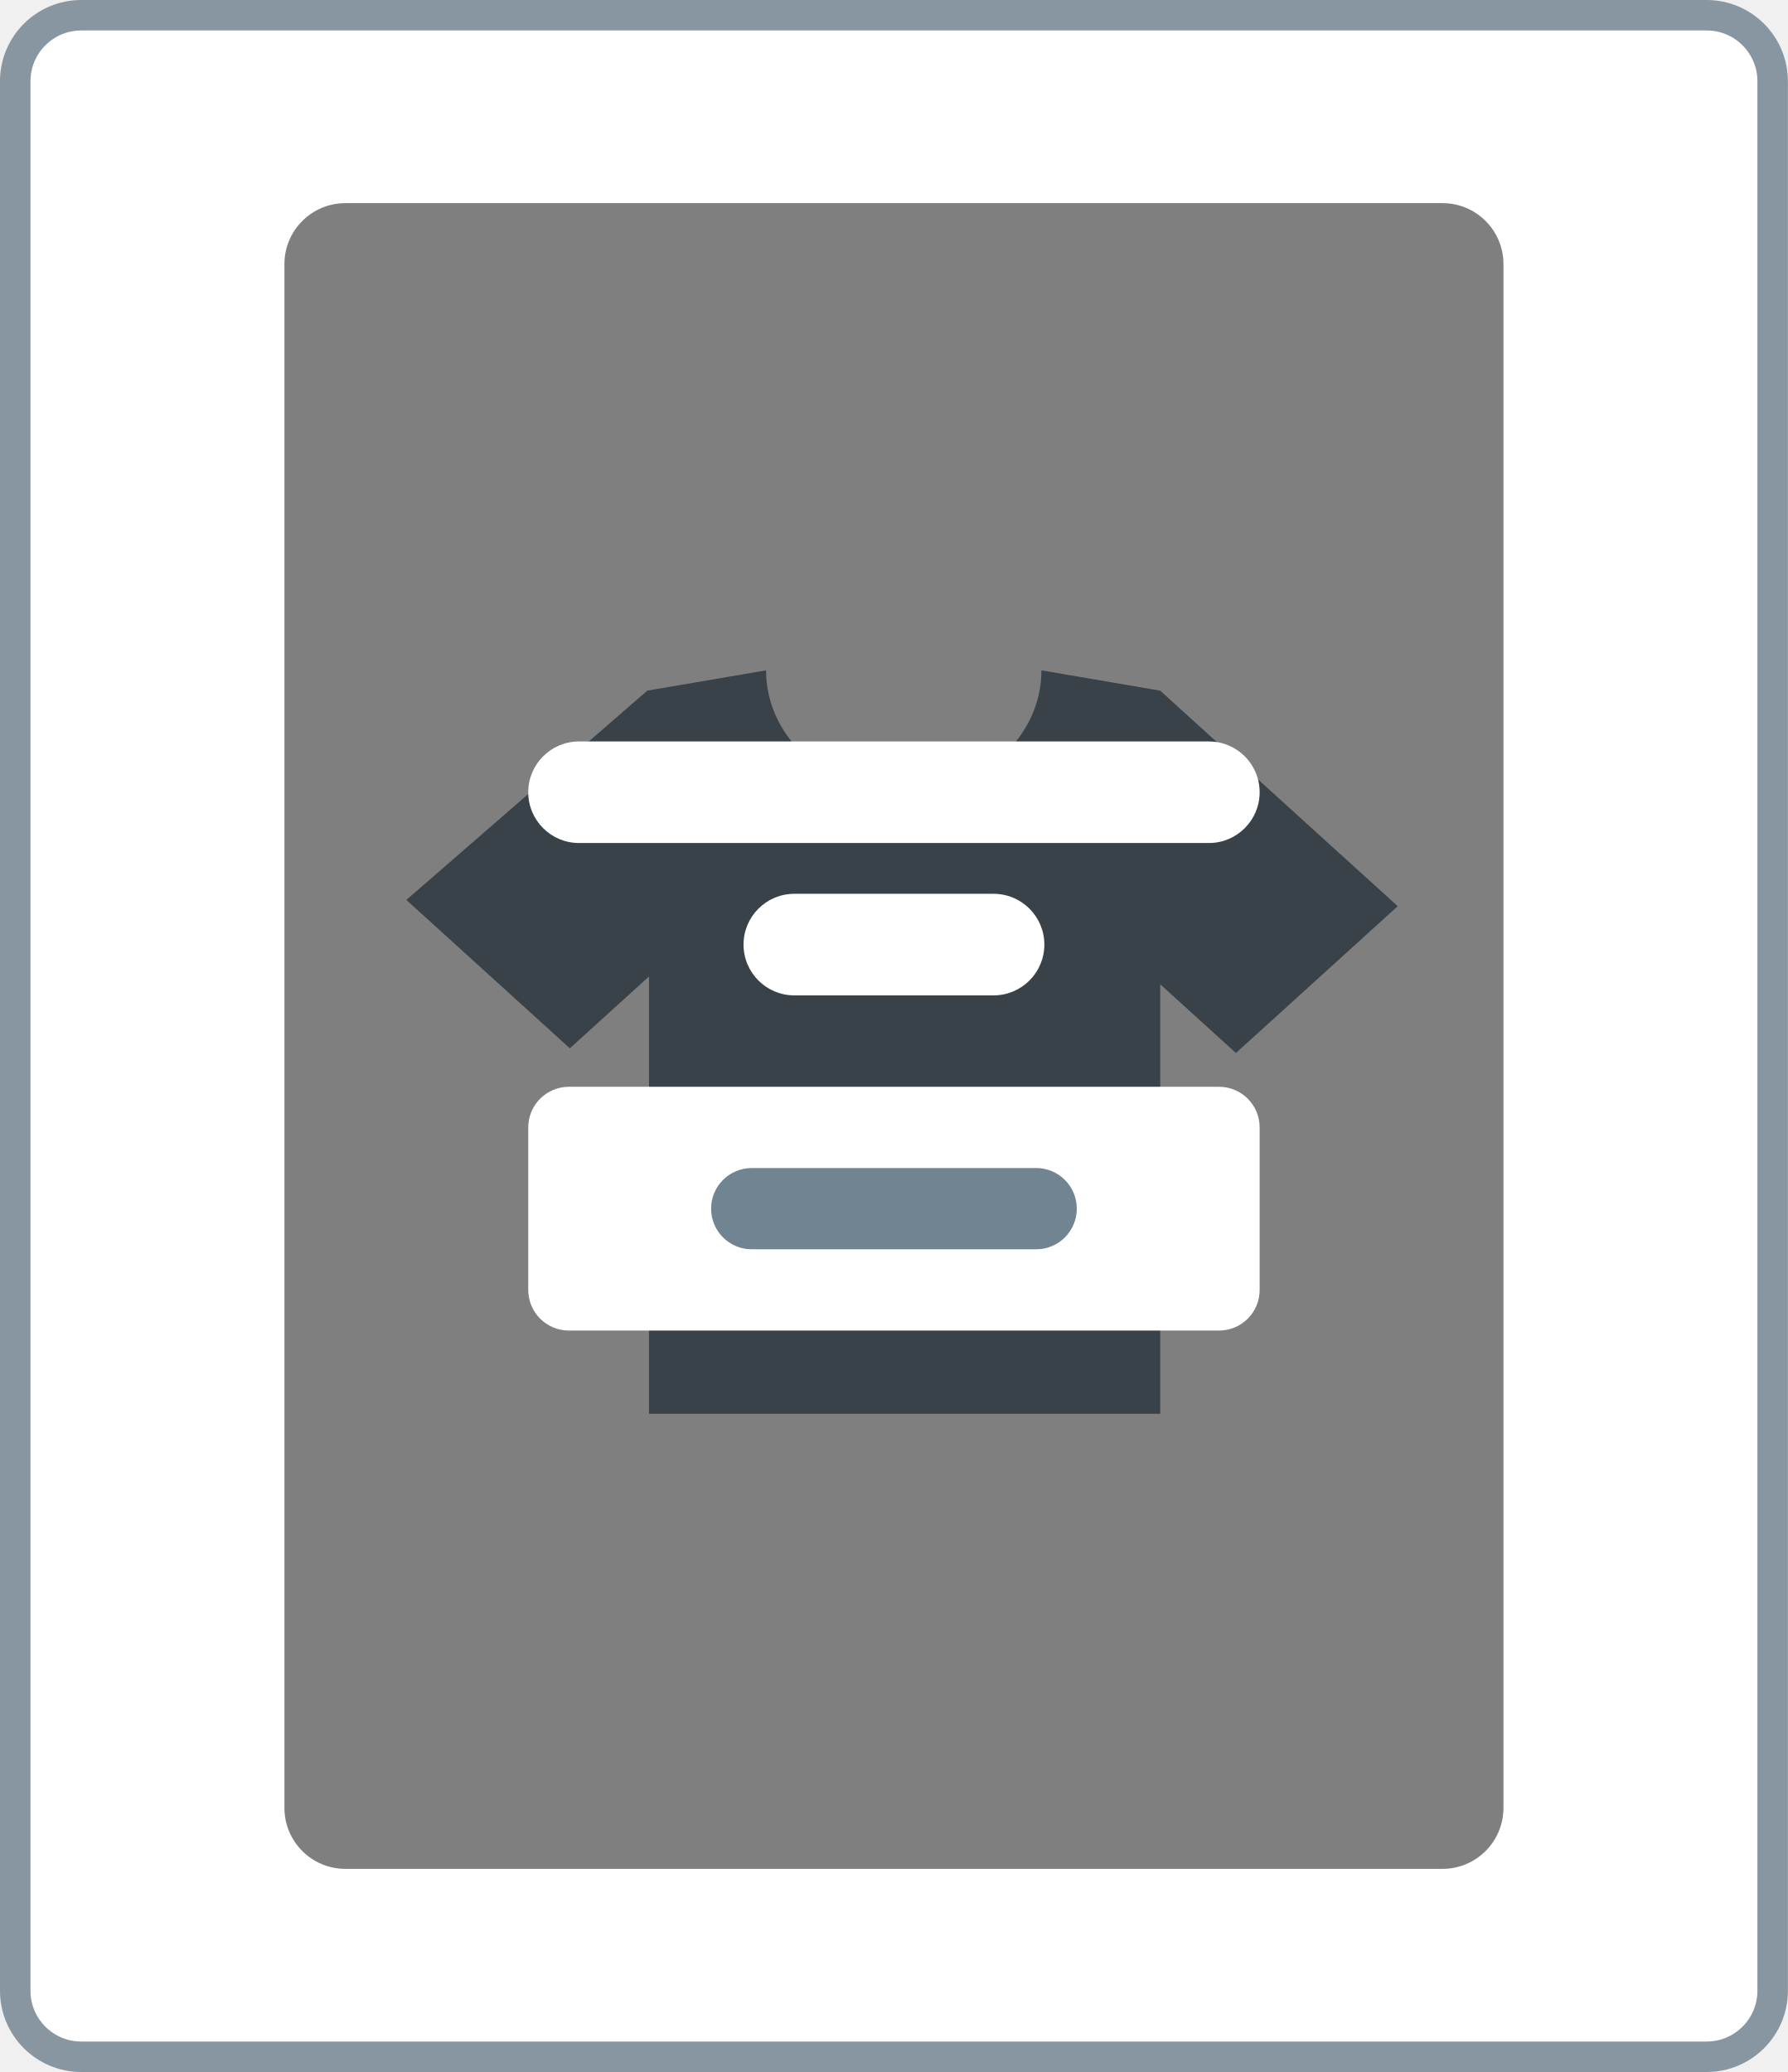
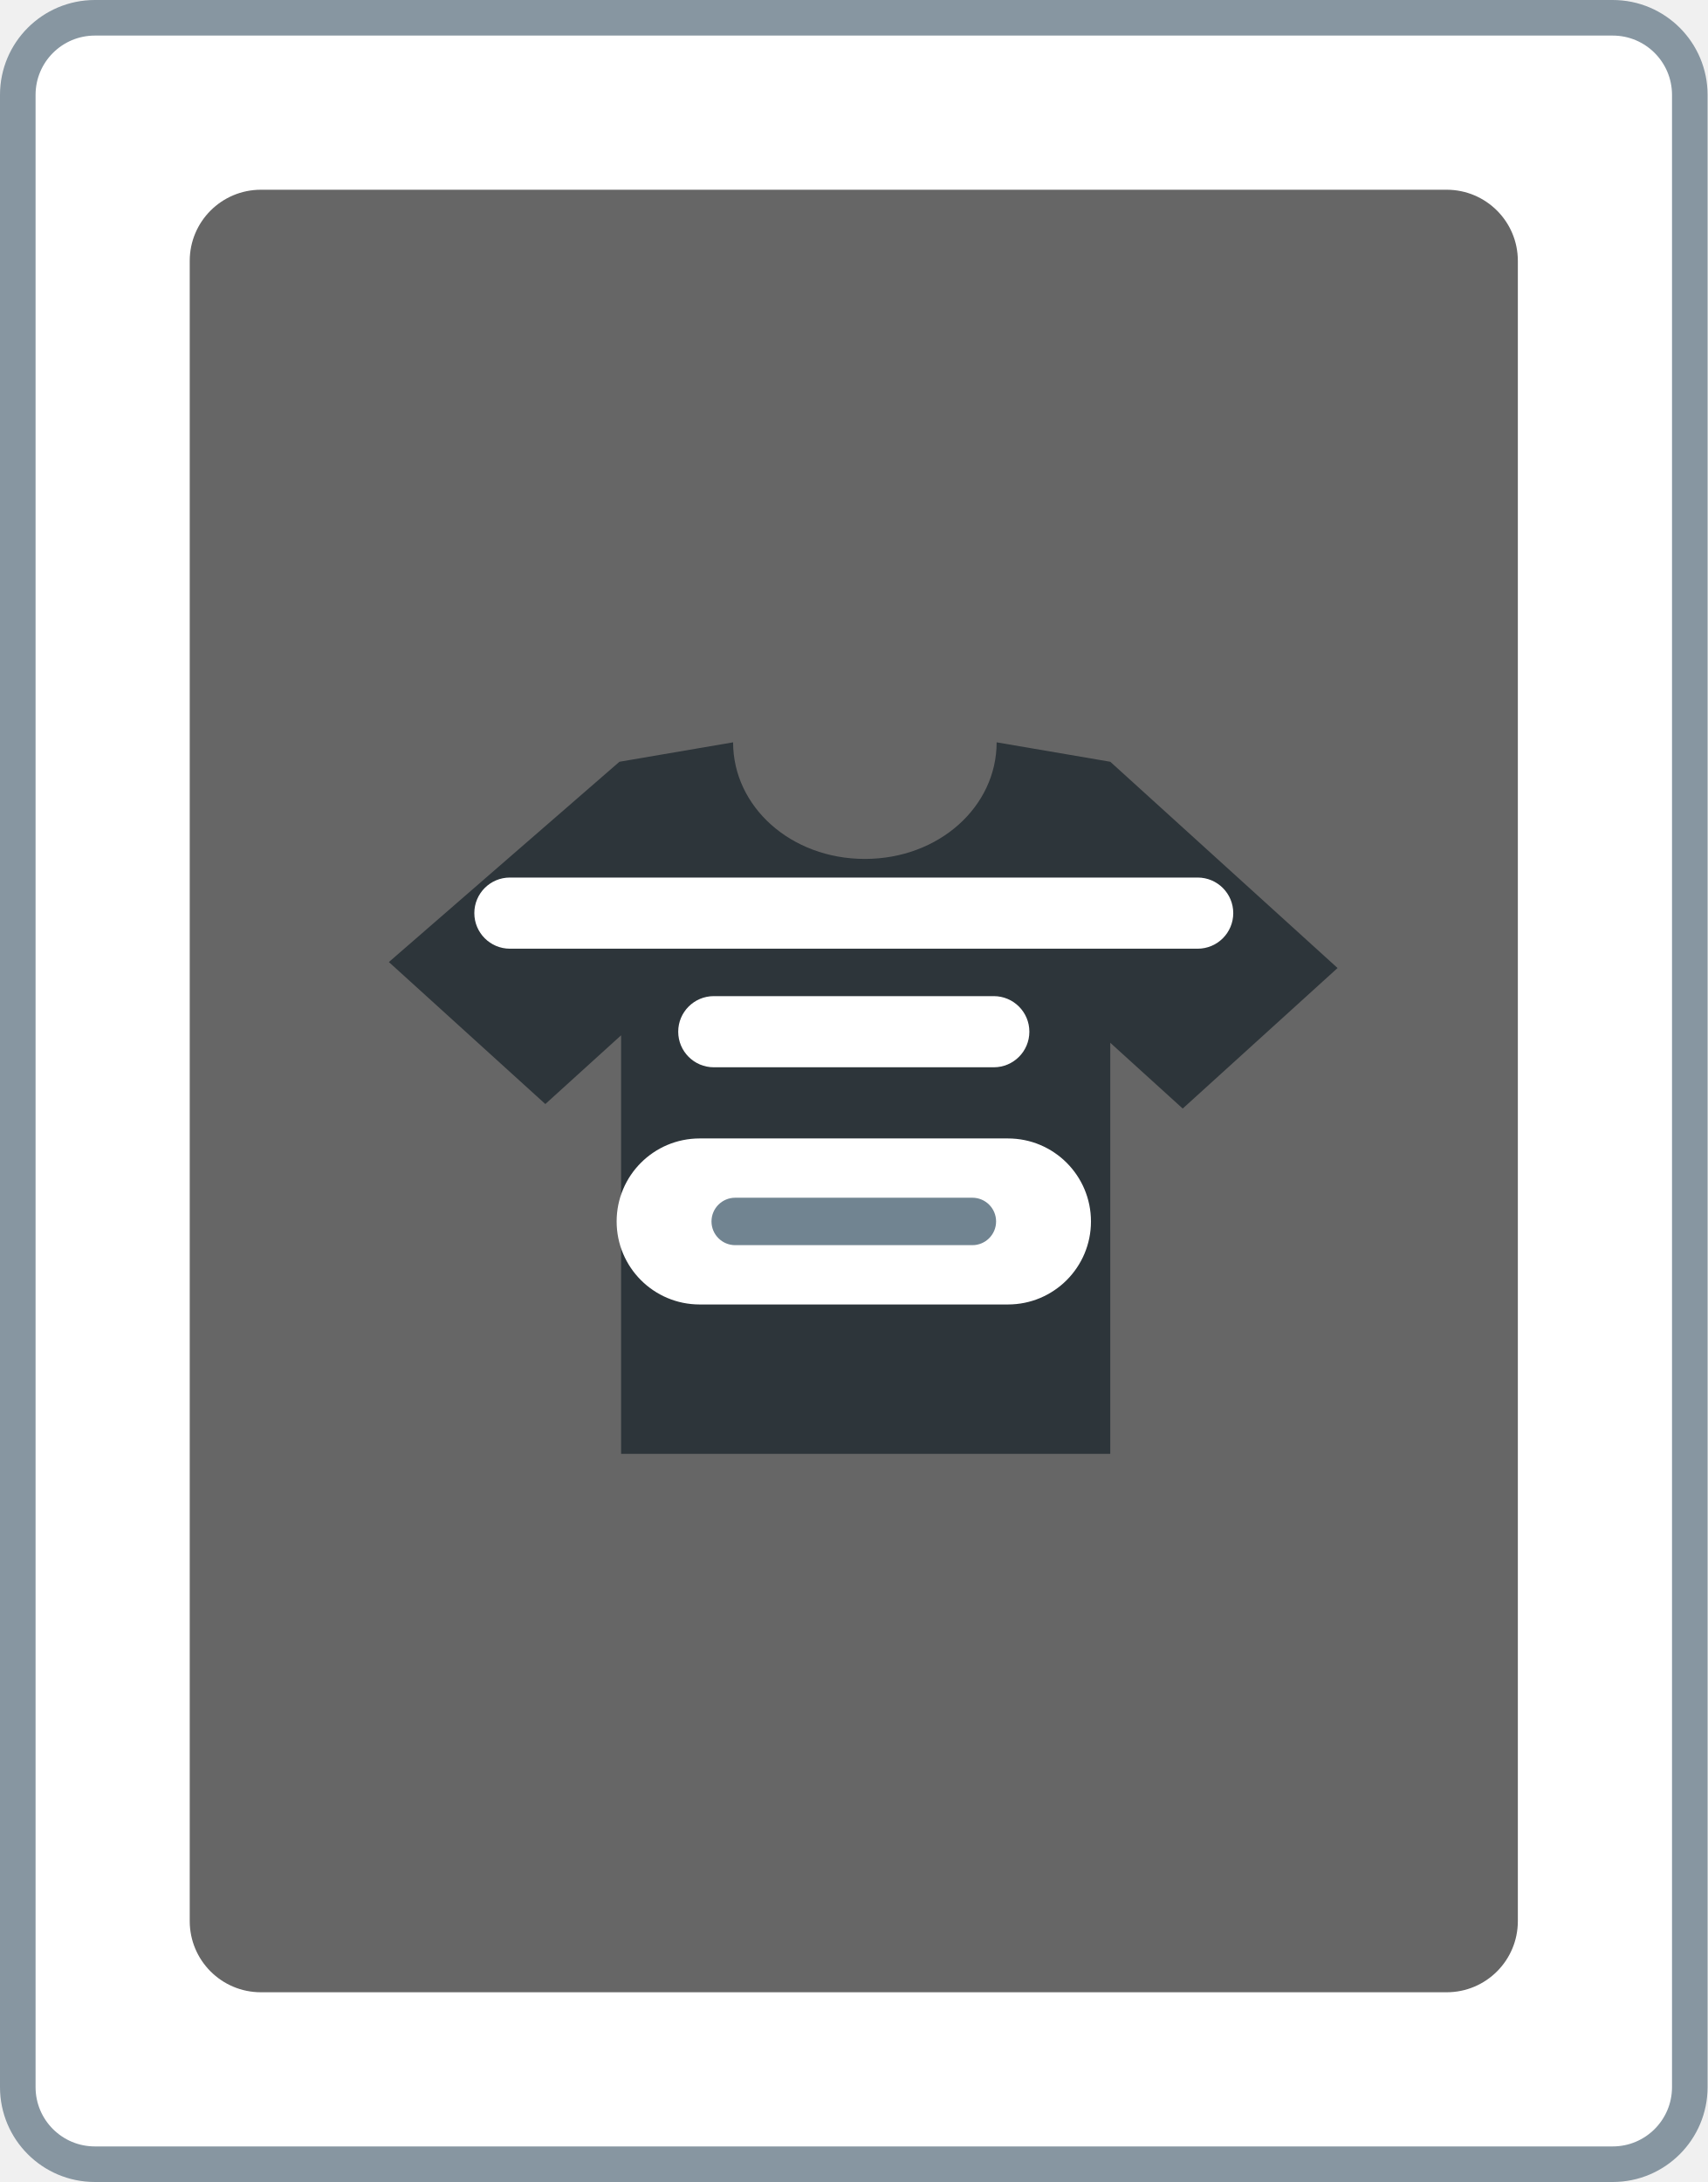
- <svg xmlns="http://www.w3.org/2000/svg" width="88" height="102" fill="none">
-   <rect x=".75" y=".75" width="86.5" height="100.5" rx="3.25" fill="#fff" />
-   <rect x=".75" y=".75" width="86.5" height="100.5" rx="3.25" stroke="#8796a1" stroke-width="1.5" />
-   <path d="M68.796 44.61L57.105 34l-5.845-1c0 3.306-2.965 5.997-6.777 5.997S37.706 36.306 37.706 33l-5.846.999L20 44.302l8.048 7.304 3.897-3.537v21.528h25.161V48.454l3.727 3.383 7.963-7.227z" fill="#718491" />
-   <path d="M14 13a3 3 0 0 1 3-3h54a3 3 0 0 1 3 3v76a3 3 0 0 1-3 3H17a3 3 0 0 1-3-3V13z" fill="#000" fill-opacity=".5" />
+ <svg xmlns="http://www.w3.org/2000/svg" width="72" height="92" fill="none">
+   <rect x=".75" y=".75" width="70.5" height="90.5" rx="3.25" fill="#fff" />
+   <rect x=".75" y=".75" width="70.5" height="90.5" rx="3.25" stroke="#8796a1" stroke-width="1.5" />
+   <path d="M56.398 40.815l-9.583-8.697-4.792-.819c0 2.71-2.431 4.916-5.556 4.916s-5.556-2.206-5.556-4.916l-4.792.819-9.722 8.445 6.597 5.987 3.195-2.899v17.647h20.625V43.967l3.055 2.773 6.528-5.924z" fill="#718491" />
+   <path d="M8 11a3 3 0 0 1 3-3h50a3 3 0 0 1 3 3v70a3 3 0 0 1-3 3H11a3 3 0 0 1-3-3V11z" fill="#000" fill-opacity=".6" />
  <g fill="#fff">
-     <rect x="26" y="36.5" width="36" height="5" rx="2.5" />
-     <rect x="36.597" y="44" width="14.806" height="5" rx="2.5" />
-     <rect x="26.641" y="54.141" width="34.719" height="10.719" rx="1.359" stroke="#fff" stroke-width="1.281" />
+     <rect x="20" y="37" width="32" height="3" rx="1.5" />
+     <rect x="28.597" y="42" width="14.806" height="3" rx="1.5" />
+     <rect x="26.641" y="48.641" width="18.719" height="5.719" rx="2.859" stroke="#fff" stroke-width="1.281" />
  </g>
-   <rect x="35" y="57.5" width="18" height="4" rx="2" fill="#718491" />
+   <rect x="30" y="50.5" width="12" height="2" rx="1" fill="#718491" />
</svg>
